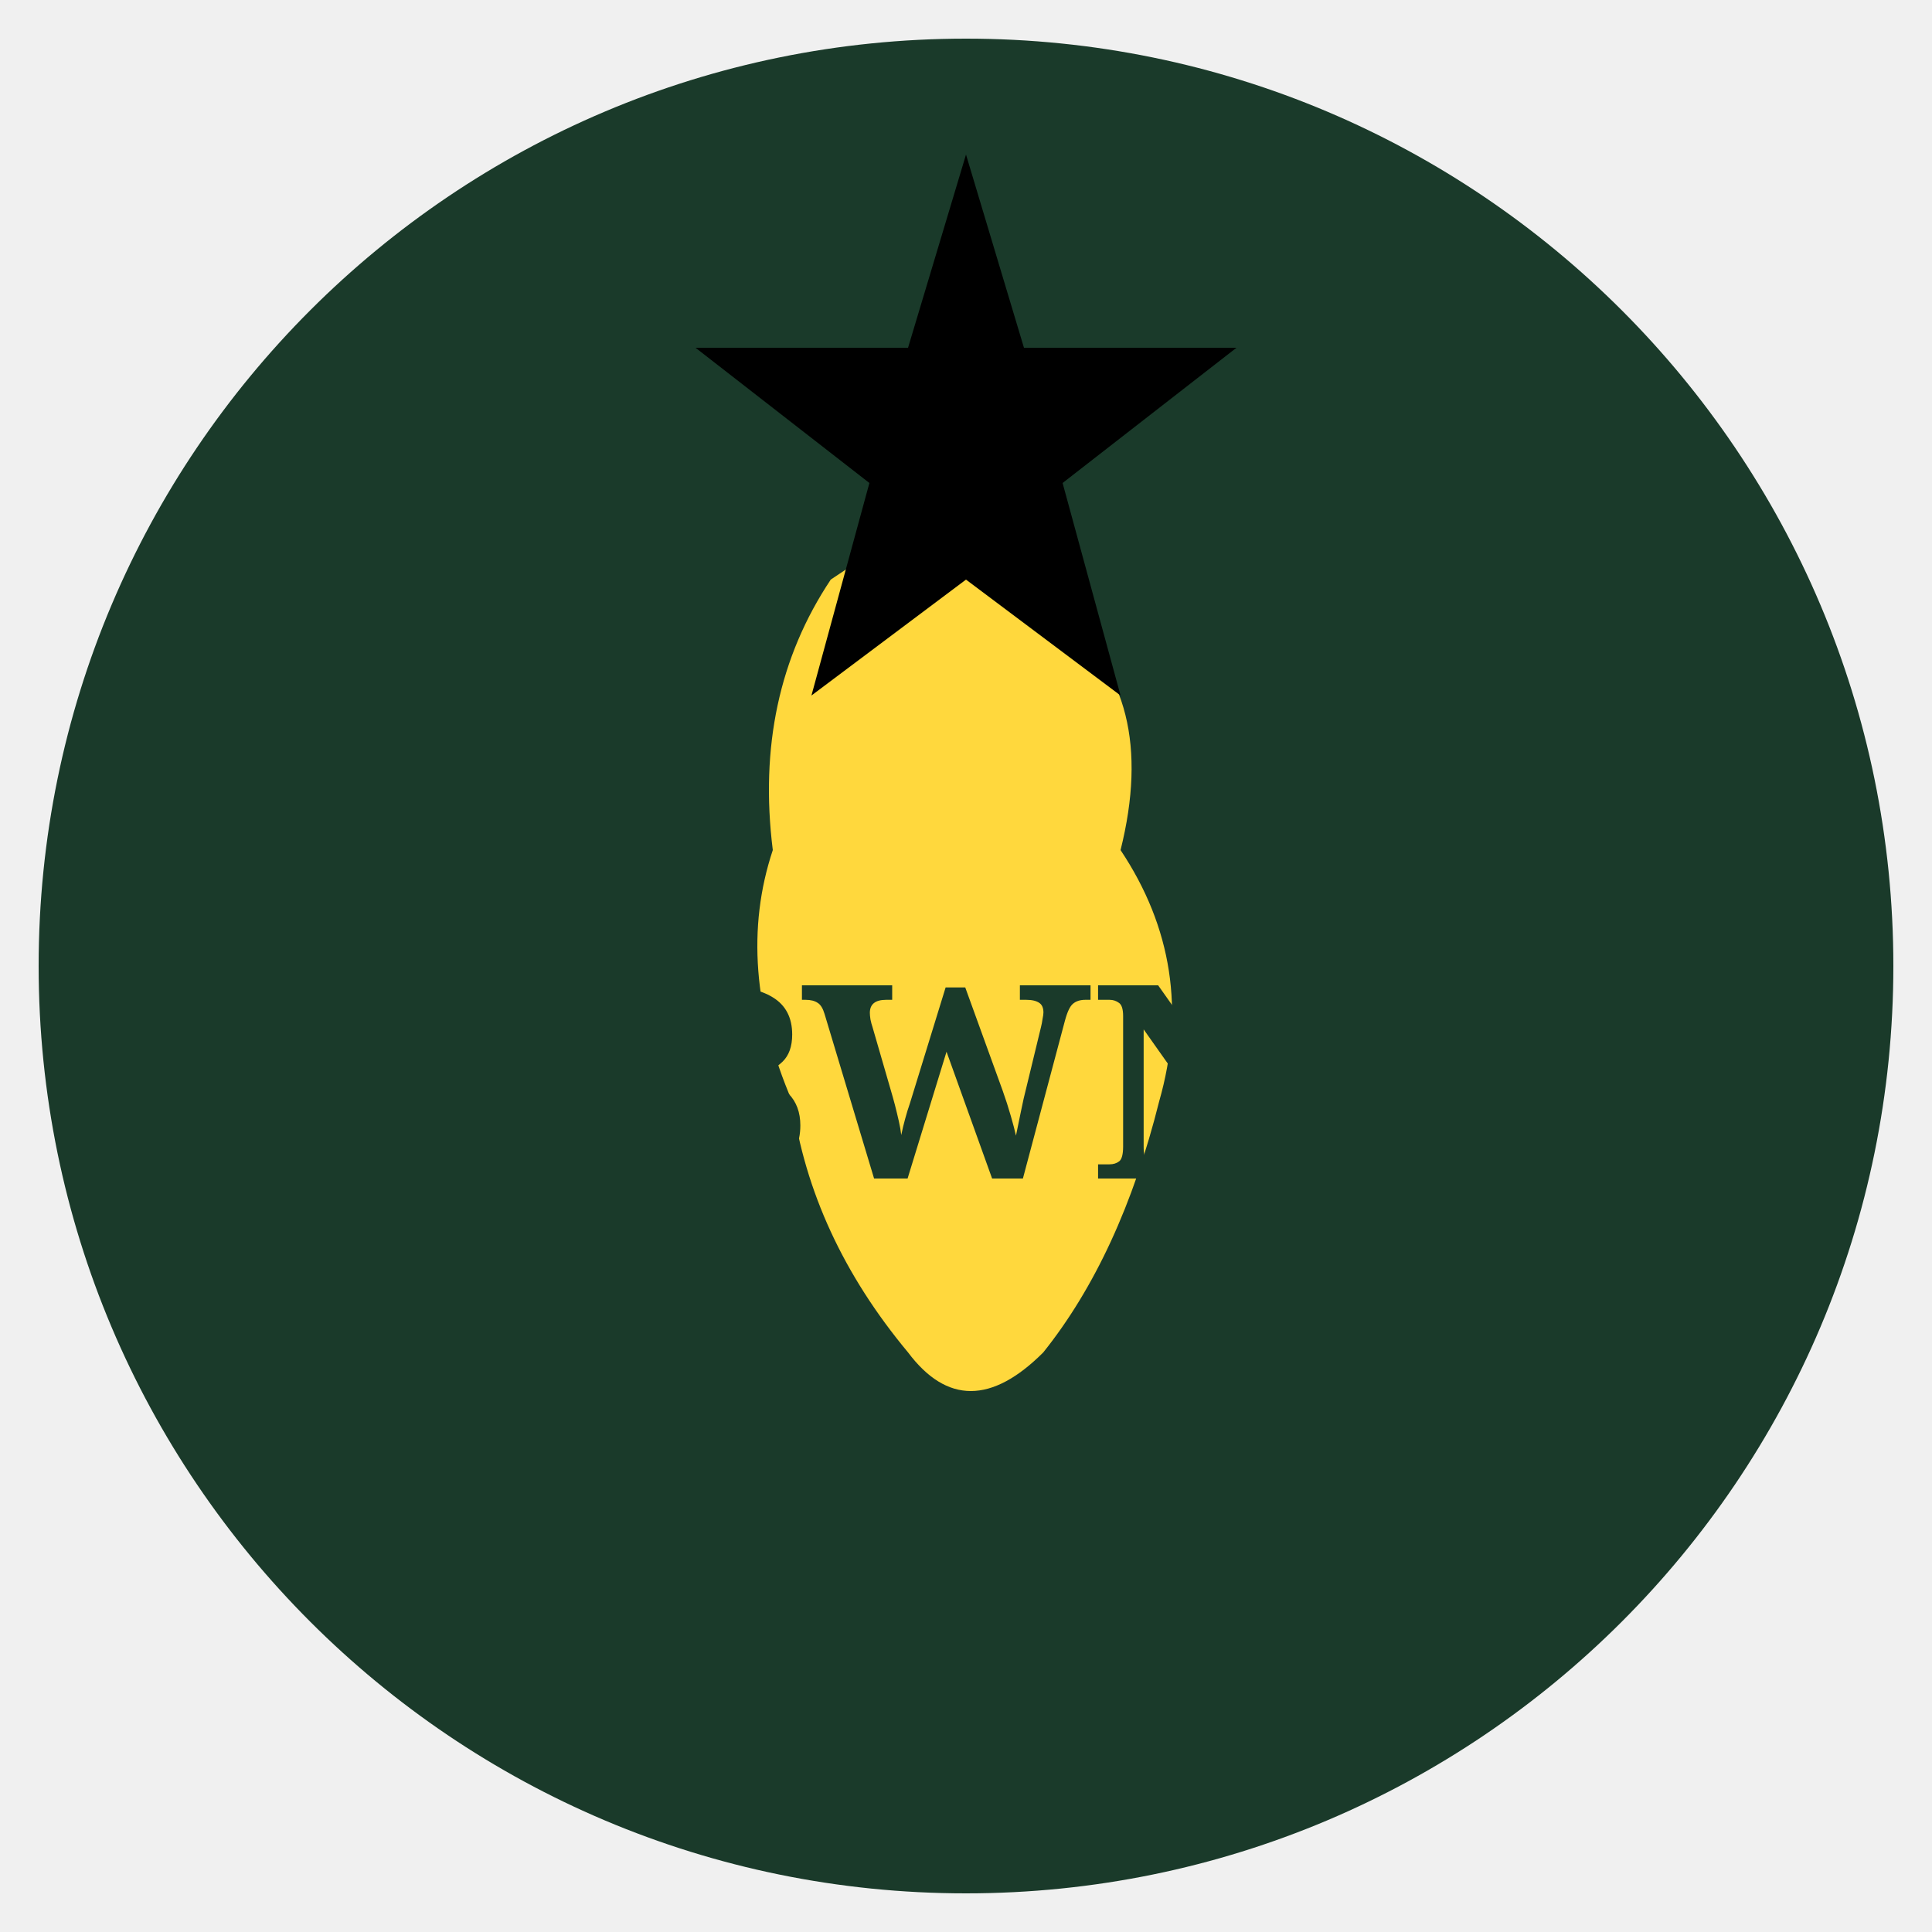
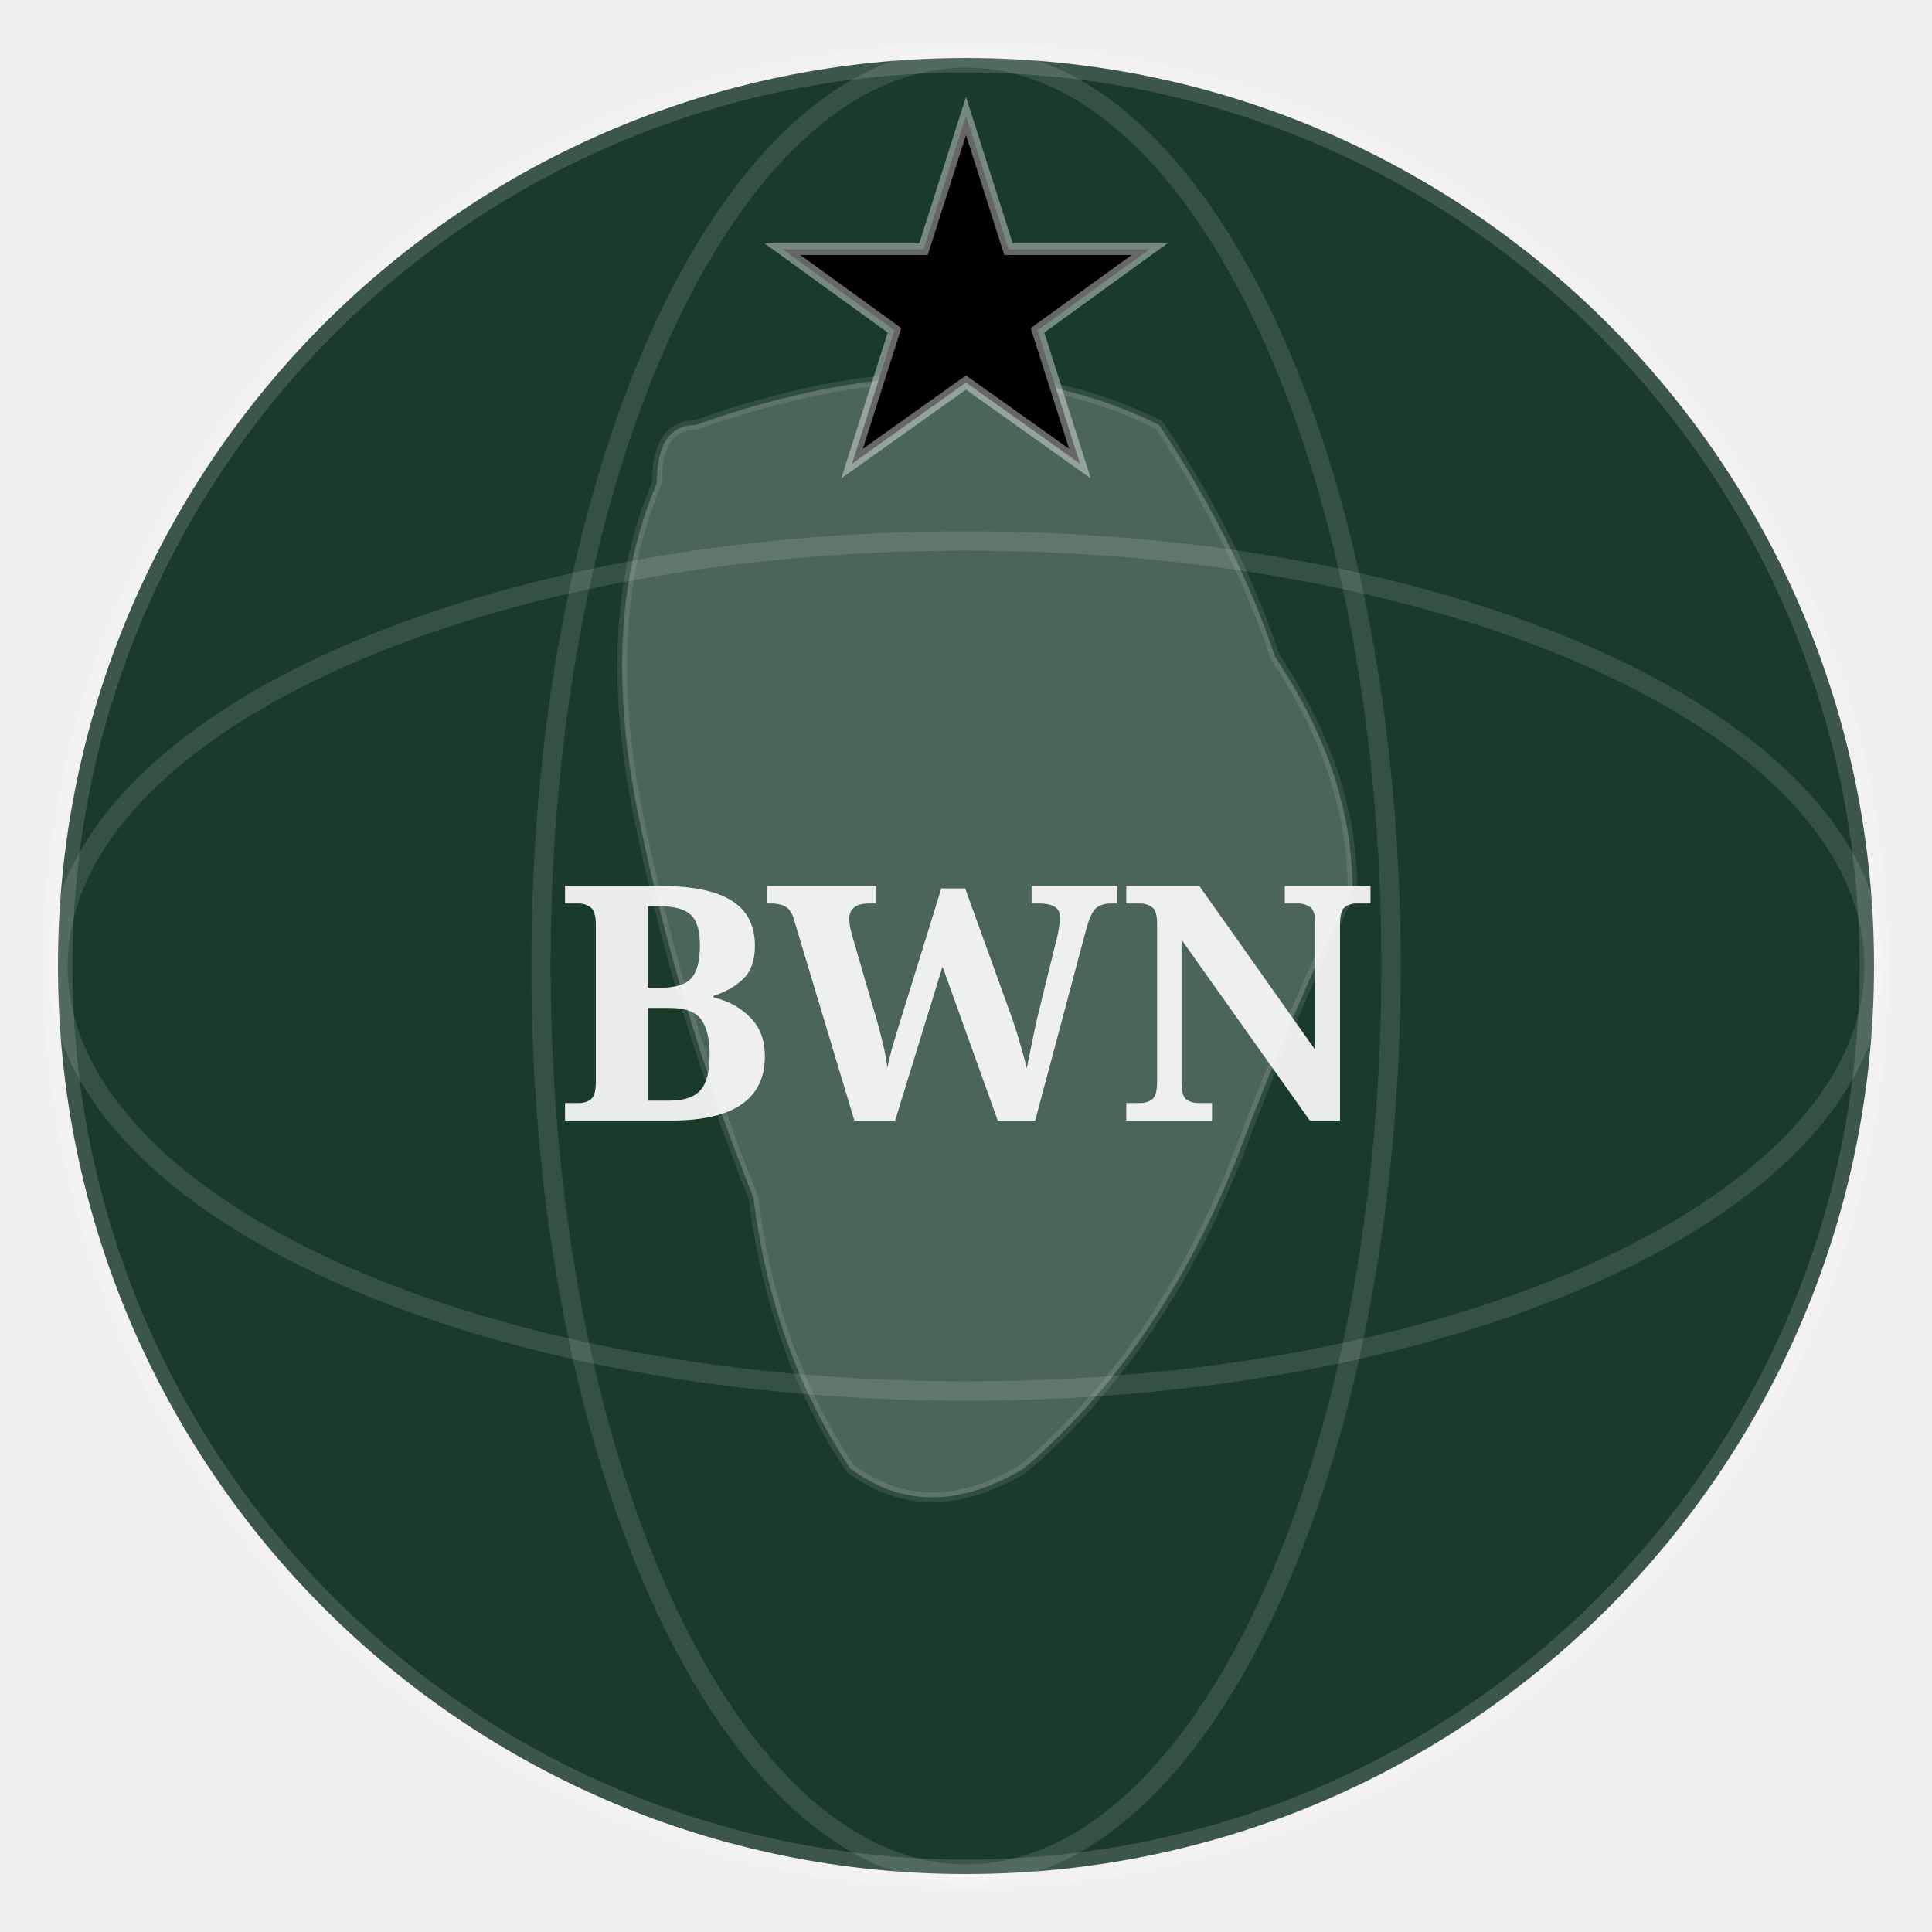
<svg xmlns="http://www.w3.org/2000/svg" viewBox="0 0 100 100">
-   <circle cx="50" cy="50" r="48" fill="#1a3a2a" />
-   <path d="M46 28 Q52 26 55 32 Q60 36 58 44 Q62 50 60 57 Q58 65 54 70 Q50 74 47 70 Q42 64 41 57 Q38 50 40 44 Q39 36 43 30 Z" fill="#ffd83d" />
-   <polygon points="50,8 53,18 64,18 55,25 58,36 50,30 42,36 45,25 36,18 47,18" fill="#000000" />
-   <text x="50" y="61" text-anchor="middle" font-family="Georgia,serif" font-size="14" font-weight="bold" fill="#1a3a2a">BWN</text>
+   <circle cx="50" cy="50" r="47" fill="#1a3a2a" stroke="rgba(255,255,255,0.15)" stroke-width="1.5" />
+   <ellipse cx="50" cy="50" rx="47" ry="22" fill="none" stroke="rgba(255,255,255,0.12)" stroke-width="1" />
+   <ellipse cx="50" cy="50" rx="22" ry="47" fill="none" stroke="rgba(255,255,255,0.12)" stroke-width="1" />
+   <path d="M36 22 Q50 17 60 22 Q64 28 66 34 Q70 40 70 46 Q67 52 64 60 Q60 70 53 76 Q48 79 44 76 Q40 70 39 62 Q35 52 33 42 Q31 32 34 25 Q34 22 36 22 Z" fill="rgba(255,255,255,0.22)" stroke="rgba(255,255,255,0.1)" stroke-width="0.5" />
+   <polygon points="50,6 52.2,12.9 59.5,12.9 53.7,17.1 55.9,24 50,19.8 44.1,24 46.3,17.1 40.5,12.9 47.8,12.9" fill="#000000" stroke="rgba(255,255,255,0.4)" stroke-width="0.6" />
+   <text x="50" y="58" text-anchor="middle" font-family="Georgia,serif" font-size="17" font-weight="bold" fill="white" opacity="0.9">BWN</text>
</svg>
